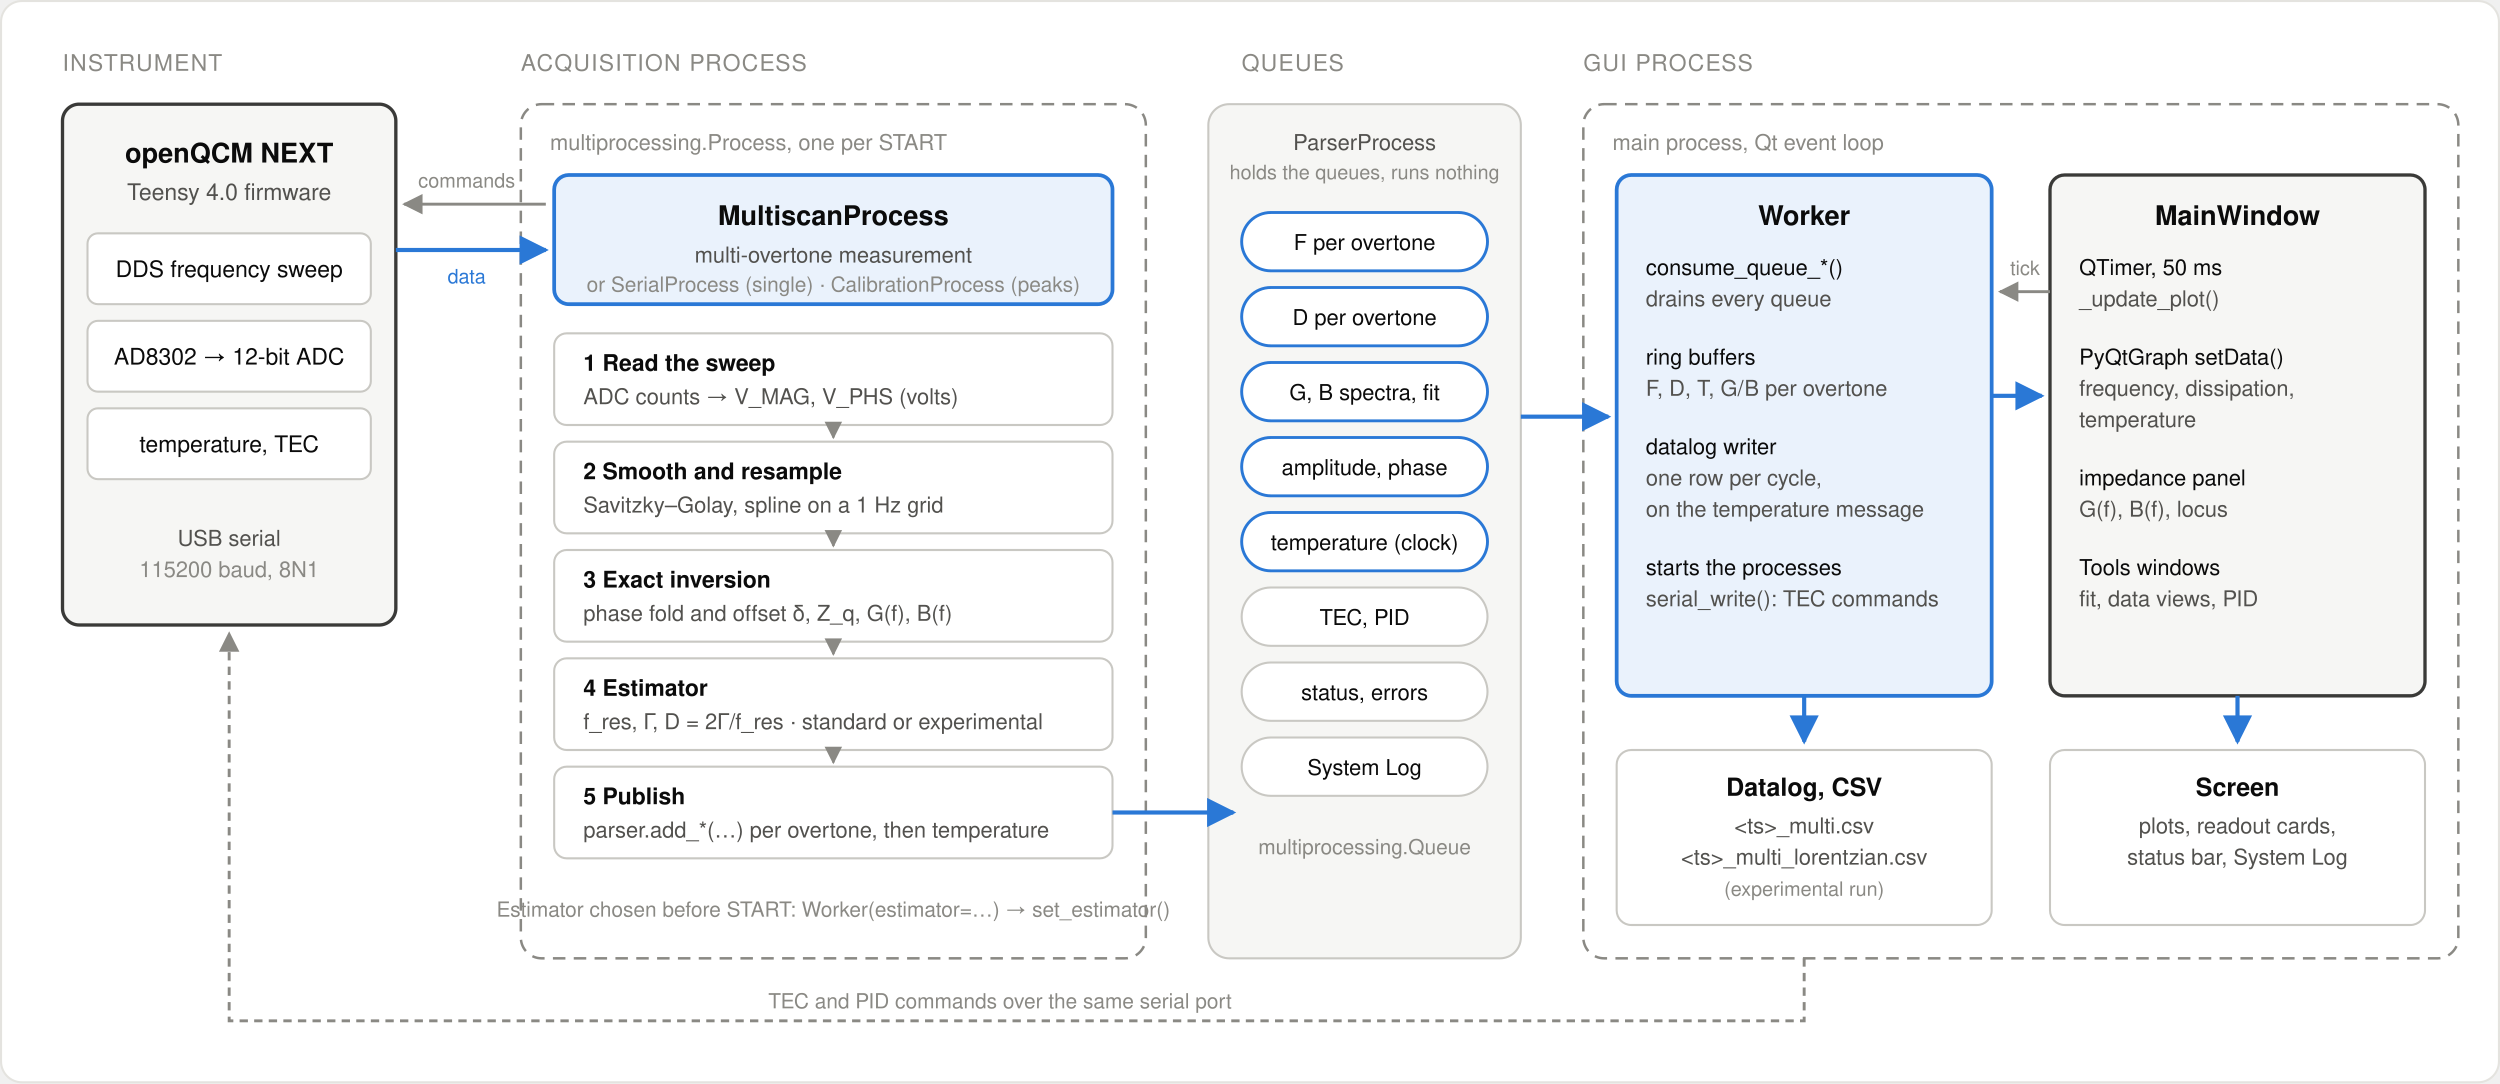
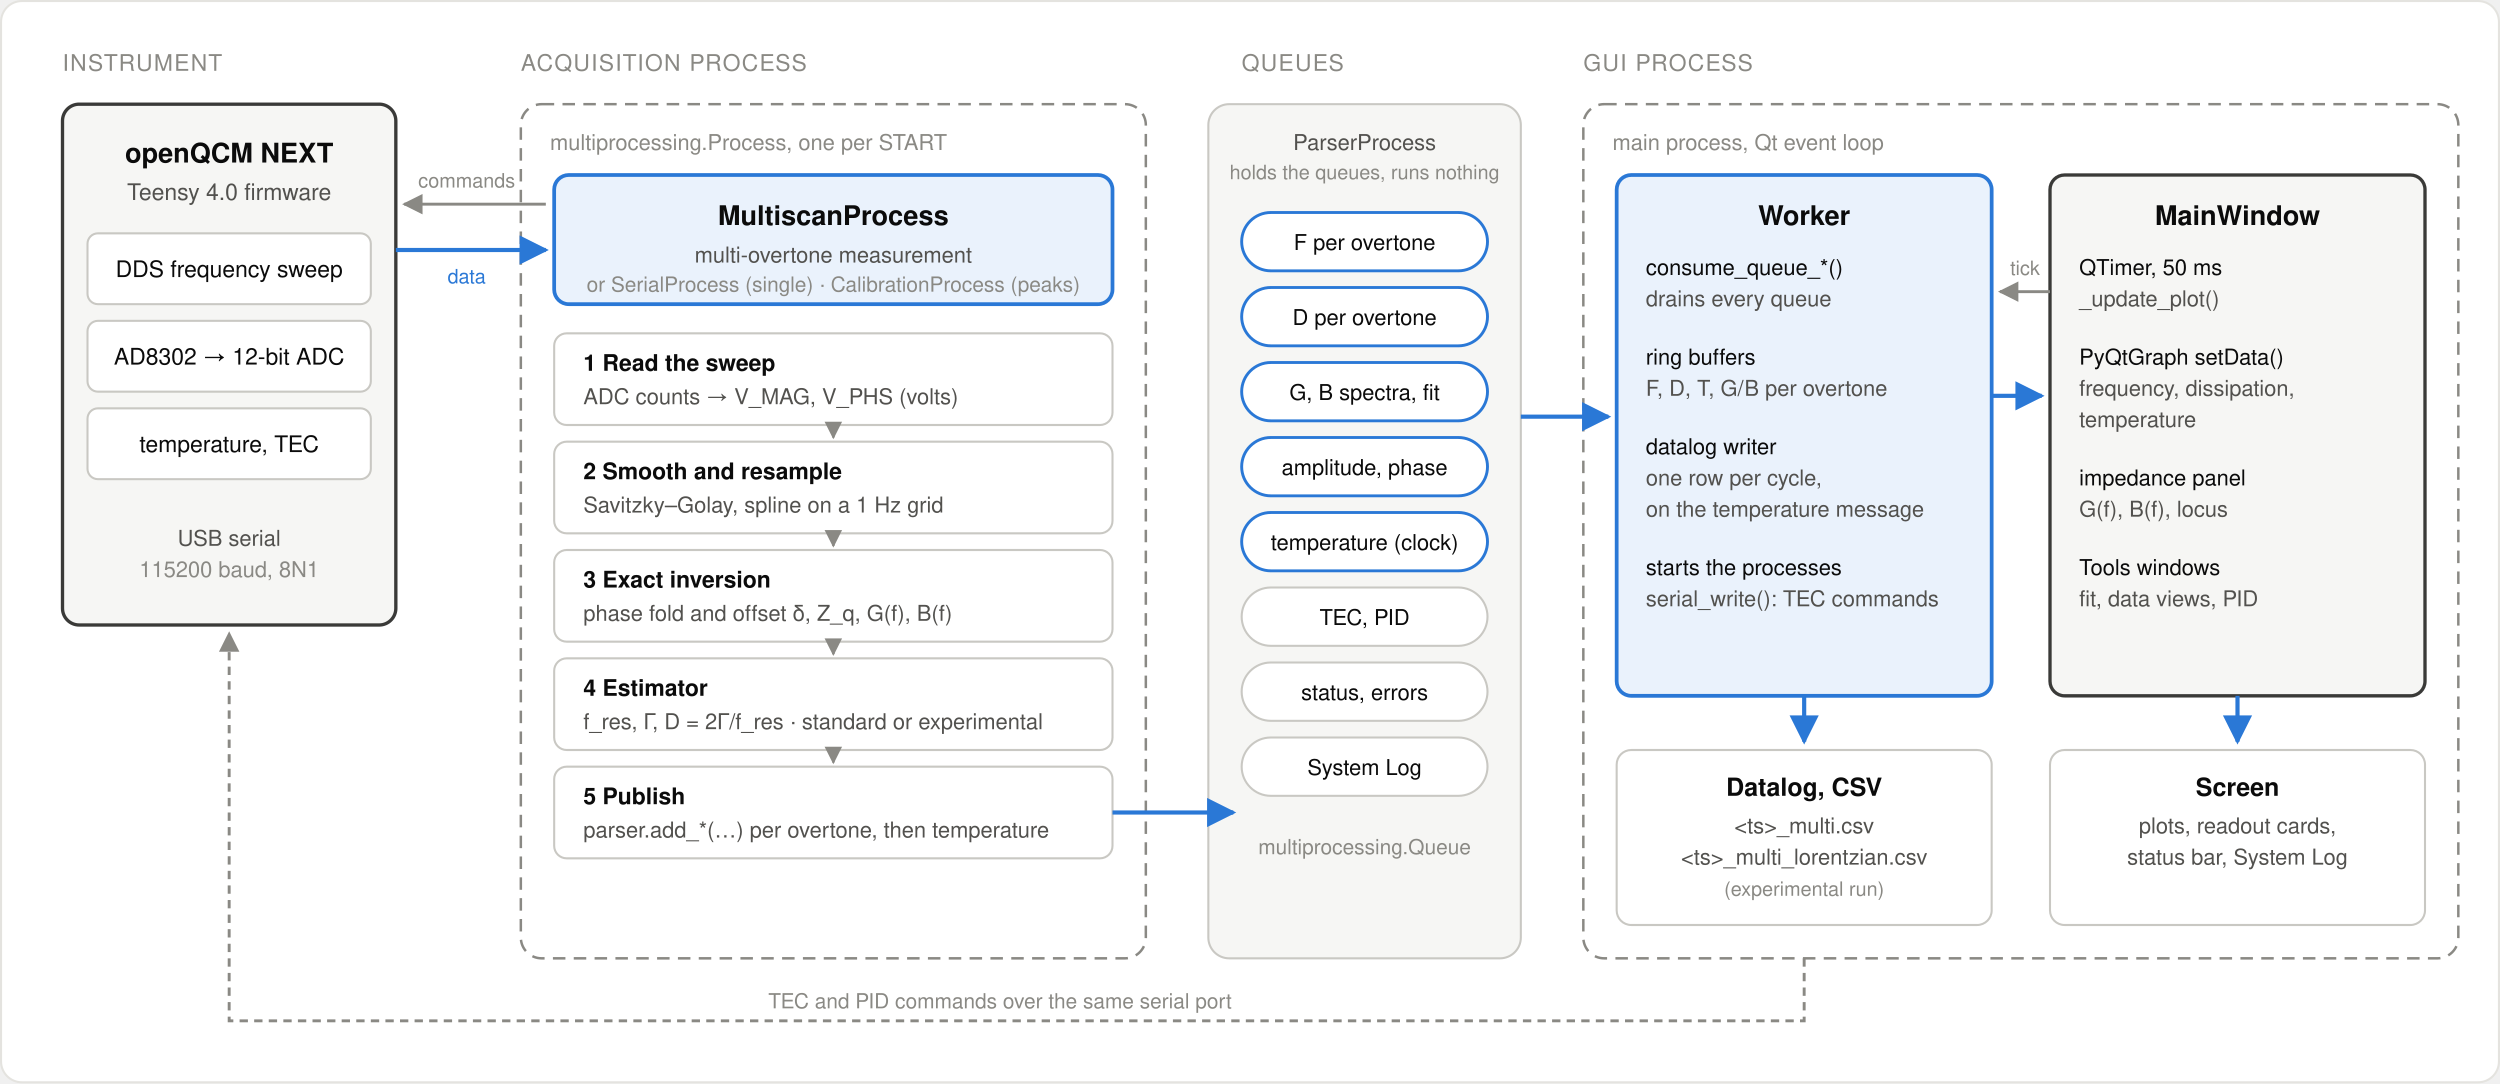
<svg xmlns="http://www.w3.org/2000/svg" viewBox="0 0 1200 520" width="1200" height="520" font-family="Helvetica, Arial, sans-serif">
  <defs>
    <marker id="ah" viewBox="0 0 10 10" refX="9" refY="5" markerWidth="7" markerHeight="7" orient="auto">
      <path d="M0,0 L10,5 L0,10 z" fill="#2a78d6" />
    </marker>
    <marker id="ahg" viewBox="0 0 10 10" refX="9" refY="5" markerWidth="7" markerHeight="7" orient="auto">
      <path d="M0,0 L10,5 L0,10 z" fill="#8a8984" />
    </marker>
  </defs>
  <rect x="0.5" y="0.5" width="1199" height="519" rx="10" fill="#ffffff" stroke="#e4e3df" />
  <g font-size="11" fill="#8a8984" letter-spacing="0.6">
    <text x="30" y="34">INSTRUMENT</text>
    <text x="250" y="34">ACQUISITION PROCESS</text>
    <text x="596" y="34">QUEUES</text>
    <text x="760" y="34">GUI PROCESS</text>
  </g>
  <rect x="30" y="50" width="160" height="250" rx="8" fill="#f6f6f4" stroke="#3a3a38" stroke-width="1.6" />
  <text x="110" y="78" font-size="13" font-weight="bold" fill="#0b0b0b" text-anchor="middle">openQCM NEXT</text>
  <text x="110" y="96" font-size="11" fill="#52514e" text-anchor="middle">Teensy 4.0 firmware</text>
  <g font-size="11" fill="#0b0b0b">
    <rect x="42" y="112" width="136" height="34" rx="5" fill="#ffffff" stroke="#c9c8c3" />
    <text x="110" y="133" text-anchor="middle">DDS frequency sweep</text>
    <rect x="42" y="154" width="136" height="34" rx="5" fill="#ffffff" stroke="#c9c8c3" />
    <text x="110" y="175" text-anchor="middle">AD8302 → 12-bit ADC</text>
    <rect x="42" y="196" width="136" height="34" rx="5" fill="#ffffff" stroke="#c9c8c3" />
    <text x="110" y="217" text-anchor="middle">temperature, TEC</text>
  </g>
  <text x="110" y="262" font-size="10.5" fill="#52514e" text-anchor="middle">USB serial</text>
  <text x="110" y="277" font-size="10.5" fill="#8a8984" text-anchor="middle">115200 baud, 8N1</text>
  <rect x="250" y="50" width="300" height="410" rx="10" fill="none" stroke="#8a8984" stroke-width="1.2" stroke-dasharray="6 4" />
  <text x="264" y="72" font-size="10.5" fill="#8a8984">multiprocessing.Process, one per START</text>
  <rect x="266" y="84" width="268" height="62" rx="7" fill="#eaf2fc" stroke="#2a78d6" stroke-width="1.8" />
  <text x="400" y="108" font-size="13" font-weight="bold" fill="#0b0b0b" text-anchor="middle">MultiscanProcess</text>
  <text x="400" y="126" font-size="10.5" fill="#52514e" text-anchor="middle">multi-overtone measurement</text>
  <text x="400" y="140" font-size="10" fill="#8a8984" text-anchor="middle">or SerialProcess (single) · CalibrationProcess (peaks)</text>
  <g font-size="11" fill="#0b0b0b">
    <rect x="266" y="160" width="268" height="44" rx="6" fill="#ffffff" stroke="#c9c8c3" />
    <text x="280" y="178" font-weight="bold">1  Read the sweep</text>
    <text x="280" y="194" fill="#52514e" font-size="10.5">ADC counts → V_MAG, V_PHS (volts)</text>
    <rect x="266" y="212" width="268" height="44" rx="6" fill="#ffffff" stroke="#c9c8c3" />
    <text x="280" y="230" font-weight="bold">2  Smooth and resample</text>
    <text x="280" y="246" fill="#52514e" font-size="10.5">Savitzky–Golay, spline on a 1 Hz grid</text>
    <rect x="266" y="264" width="268" height="44" rx="6" fill="#ffffff" stroke="#c9c8c3" />
    <text x="280" y="282" font-weight="bold">3  Exact inversion</text>
    <text x="280" y="298" fill="#52514e" font-size="10.5">phase fold and offset δ, Z_q, G(f), B(f)</text>
    <rect x="266" y="316" width="268" height="44" rx="6" fill="#ffffff" stroke="#c9c8c3" />
    <text x="280" y="334" font-weight="bold">4  Estimator</text>
    <text x="280" y="350" fill="#52514e" font-size="10.5">f_res, Γ, D = 2Γ/f_res · standard or experimental</text>
    <rect x="266" y="368" width="268" height="44" rx="6" fill="#ffffff" stroke="#c9c8c3" />
    <text x="280" y="386" font-weight="bold">5  Publish</text>
    <text x="280" y="402" fill="#52514e" font-size="10.5">parser.add_*(…) per overtone, then temperature</text>
  </g>
  <g stroke="#8a8984" stroke-width="1.2" fill="none" marker-end="url(#ahg)">
    <path d="M400,204 V210" />
    <path d="M400,256 V262" />
    <path d="M400,308 V314" />
    <path d="M400,360 V366" />
  </g>
-   <text x="400" y="440" font-size="10" fill="#8a8984" text-anchor="middle">Estimator chosen before START: Worker(estimator=…) → set_estimator()</text>
  <path d="M190,120 H262" fill="none" stroke="#2a78d6" stroke-width="2" marker-end="url(#ah)" />
  <text x="224" y="136" font-size="9.5" fill="#2a78d6" text-anchor="middle">data</text>
  <path d="M262,98 H194" fill="none" stroke="#8a8984" stroke-width="1.4" marker-end="url(#ahg)" />
  <text x="224" y="90" font-size="9.5" fill="#8a8984" text-anchor="middle">commands</text>
  <rect x="580" y="50" width="150" height="410" rx="10" fill="#f6f6f4" stroke="#c9c8c3" />
  <text x="655" y="72" font-size="10.5" fill="#52514e" text-anchor="middle">ParserProcess</text>
  <text x="655" y="86" font-size="9.5" fill="#8a8984" text-anchor="middle">holds the queues, runs nothing</text>
  <g font-size="10.5" fill="#0b0b0b" text-anchor="middle">
    <rect x="596" y="102" width="118" height="28" rx="14" fill="#ffffff" stroke="#2a78d6" stroke-width="1.4" />
    <text x="655" y="120">F per overtone</text>
    <rect x="596" y="138" width="118" height="28" rx="14" fill="#ffffff" stroke="#2a78d6" stroke-width="1.4" />
    <text x="655" y="156">D per overtone</text>
    <rect x="596" y="174" width="118" height="28" rx="14" fill="#ffffff" stroke="#2a78d6" stroke-width="1.4" />
    <text x="655" y="192">G, B spectra, fit</text>
    <rect x="596" y="210" width="118" height="28" rx="14" fill="#ffffff" stroke="#2a78d6" stroke-width="1.4" />
    <text x="655" y="228">amplitude, phase</text>
    <rect x="596" y="246" width="118" height="28" rx="14" fill="#ffffff" stroke="#2a78d6" stroke-width="1.4" />
    <text x="655" y="264">temperature (clock)</text>
    <rect x="596" y="282" width="118" height="28" rx="14" fill="#ffffff" stroke="#c9c8c3" />
    <text x="655" y="300">TEC, PID</text>
    <rect x="596" y="318" width="118" height="28" rx="14" fill="#ffffff" stroke="#c9c8c3" />
    <text x="655" y="336">status, errors</text>
    <rect x="596" y="354" width="118" height="28" rx="14" fill="#ffffff" stroke="#c9c8c3" />
    <text x="655" y="372">System Log</text>
  </g>
  <text x="655" y="410" font-size="10" fill="#8a8984" text-anchor="middle">multiprocessing.Queue</text>
  <path d="M534,390 H592" fill="none" stroke="#2a78d6" stroke-width="2" marker-end="url(#ah)" />
  <rect x="760" y="50" width="420" height="410" rx="10" fill="none" stroke="#8a8984" stroke-width="1.2" stroke-dasharray="6 4" />
  <text x="774" y="72" font-size="10.5" fill="#8a8984">main process, Qt event loop</text>
  <rect x="776" y="84" width="180" height="250" rx="7" fill="#eaf2fc" stroke="#2a78d6" stroke-width="1.8" />
  <text x="866" y="108" font-size="13" font-weight="bold" fill="#0b0b0b" text-anchor="middle">Worker</text>
  <g font-size="10.5" fill="#0b0b0b">
    <text x="790" y="132">consume_queue_*()</text>
    <text x="790" y="147" fill="#52514e">drains every queue</text>
    <text x="790" y="175">ring buffers</text>
    <text x="790" y="190" fill="#52514e">F, D, T, G/B per overtone</text>
    <text x="790" y="218">datalog writer</text>
    <text x="790" y="233" fill="#52514e">one row per cycle,</text>
    <text x="790" y="248" fill="#52514e">on the temperature message</text>
    <text x="790" y="276">starts the processes</text>
    <text x="790" y="291" fill="#52514e">serial_write(): TEC commands</text>
  </g>
  <rect x="984" y="84" width="180" height="250" rx="7" fill="#f6f6f4" stroke="#3a3a38" stroke-width="1.6" />
  <text x="1074" y="108" font-size="13" font-weight="bold" fill="#0b0b0b" text-anchor="middle">MainWindow</text>
  <g font-size="10.5" fill="#0b0b0b">
    <text x="998" y="132">QTimer, 50 ms</text>
    <text x="998" y="147" fill="#52514e">_update_plot()</text>
    <text x="998" y="175">PyQtGraph setData()</text>
    <text x="998" y="190" fill="#52514e">frequency, dissipation,</text>
    <text x="998" y="205" fill="#52514e">temperature</text>
    <text x="998" y="233">impedance panel</text>
    <text x="998" y="248" fill="#52514e">G(f), B(f), locus</text>
    <text x="998" y="276">Tools windows</text>
    <text x="998" y="291" fill="#52514e">fit, data views, PID</text>
  </g>
  <path d="M730,200 H772" fill="none" stroke="#2a78d6" stroke-width="2" marker-end="url(#ah)" />
  <path d="M984,140 H960" fill="none" stroke="#8a8984" stroke-width="1.4" marker-end="url(#ahg)" />
  <text x="972" y="132" font-size="9.5" fill="#8a8984" text-anchor="middle">tick</text>
  <path d="M956,190 H980" fill="none" stroke="#2a78d6" stroke-width="2" marker-end="url(#ah)" />
  <rect x="776" y="360" width="180" height="84" rx="7" fill="#ffffff" stroke="#c9c8c3" />
  <text x="866" y="382" font-size="12" font-weight="bold" fill="#0b0b0b" text-anchor="middle">Datalog, CSV</text>
  <text x="866" y="400" font-size="10.5" fill="#52514e" text-anchor="middle">&lt;ts&gt;_multi.csv</text>
  <text x="866" y="415" font-size="10.5" fill="#52514e" text-anchor="middle">&lt;ts&gt;_multi_lorentzian.csv</text>
  <text x="866" y="430" font-size="9.5" fill="#8a8984" text-anchor="middle">(experimental run)</text>
  <path d="M866,334 V356" fill="none" stroke="#2a78d6" stroke-width="2" marker-end="url(#ah)" />
  <rect x="984" y="360" width="180" height="84" rx="7" fill="#ffffff" stroke="#c9c8c3" />
  <text x="1074" y="382" font-size="12" font-weight="bold" fill="#0b0b0b" text-anchor="middle">Screen</text>
  <text x="1074" y="400" font-size="10.5" fill="#52514e" text-anchor="middle">plots, readout cards,</text>
  <text x="1074" y="415" font-size="10.5" fill="#52514e" text-anchor="middle">status bar, System Log</text>
  <path d="M1074,334 V356" fill="none" stroke="#2a78d6" stroke-width="2" marker-end="url(#ah)" />
  <path d="M866,460 V490 H110 V304" fill="none" stroke="#8a8984" stroke-width="1.4" stroke-dasharray="4 3" marker-end="url(#ahg)" />
  <text x="480" y="484" font-size="10" fill="#8a8984" text-anchor="middle">TEC and PID commands over the same serial port</text>
</svg>
